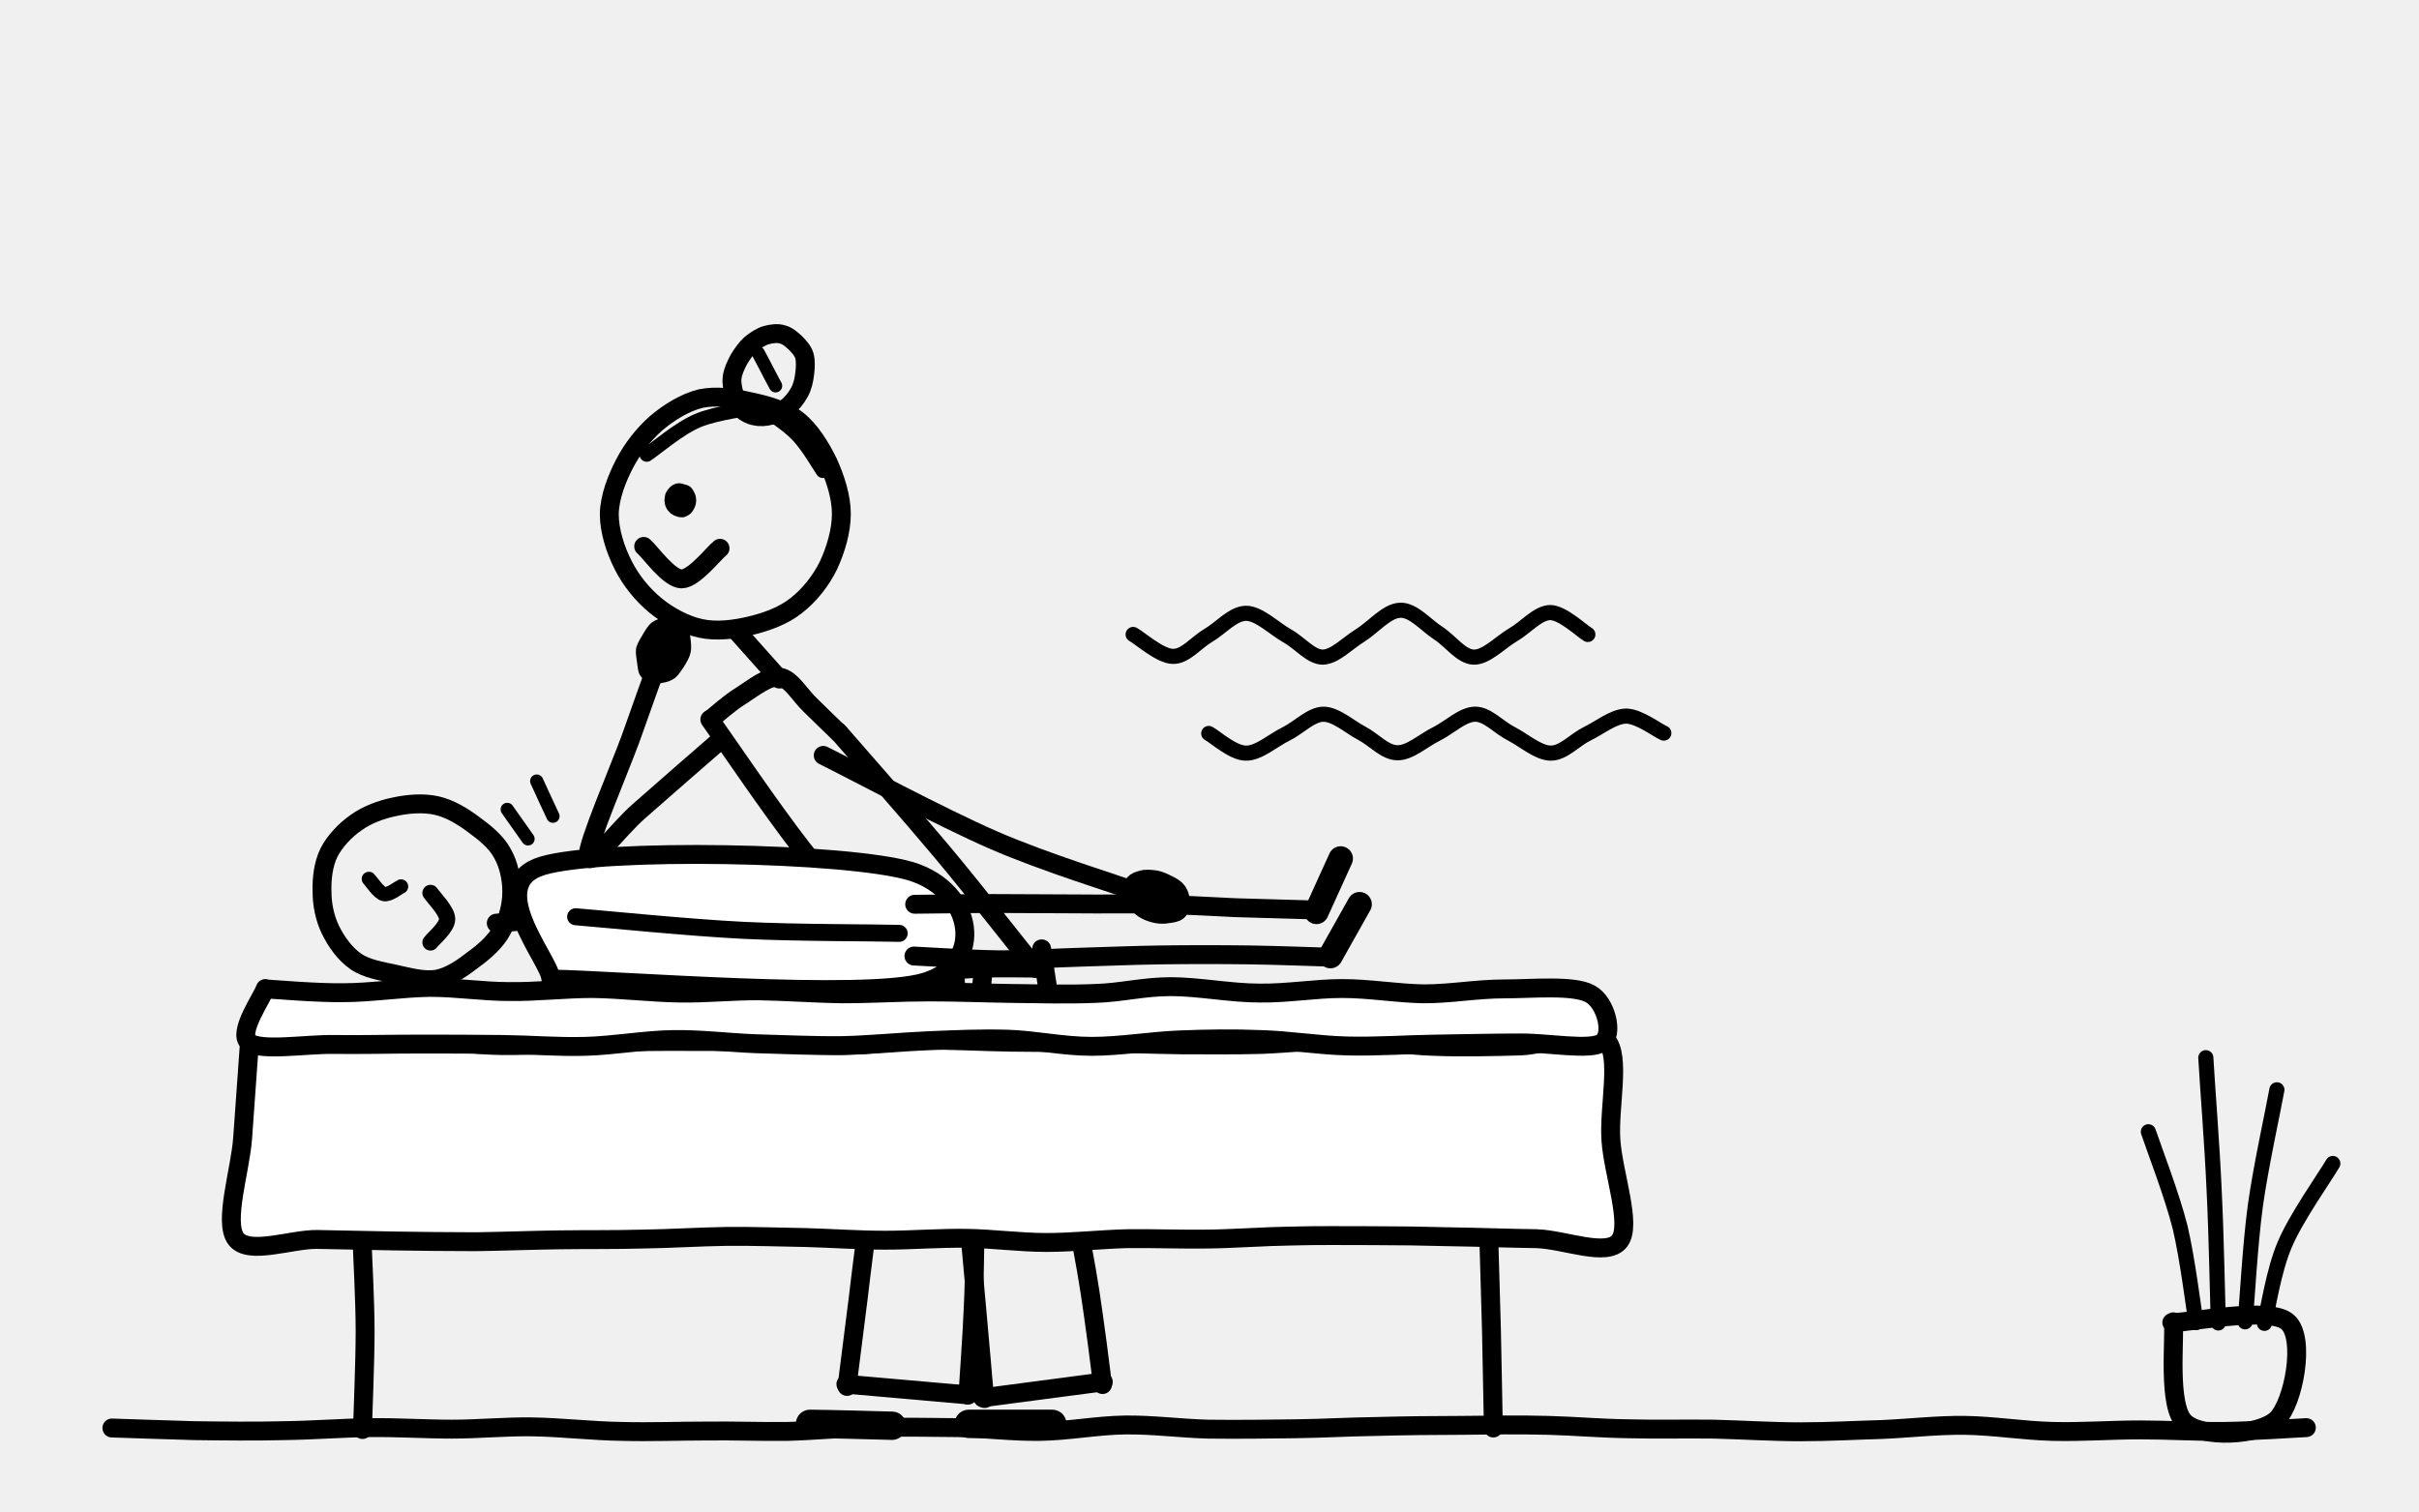
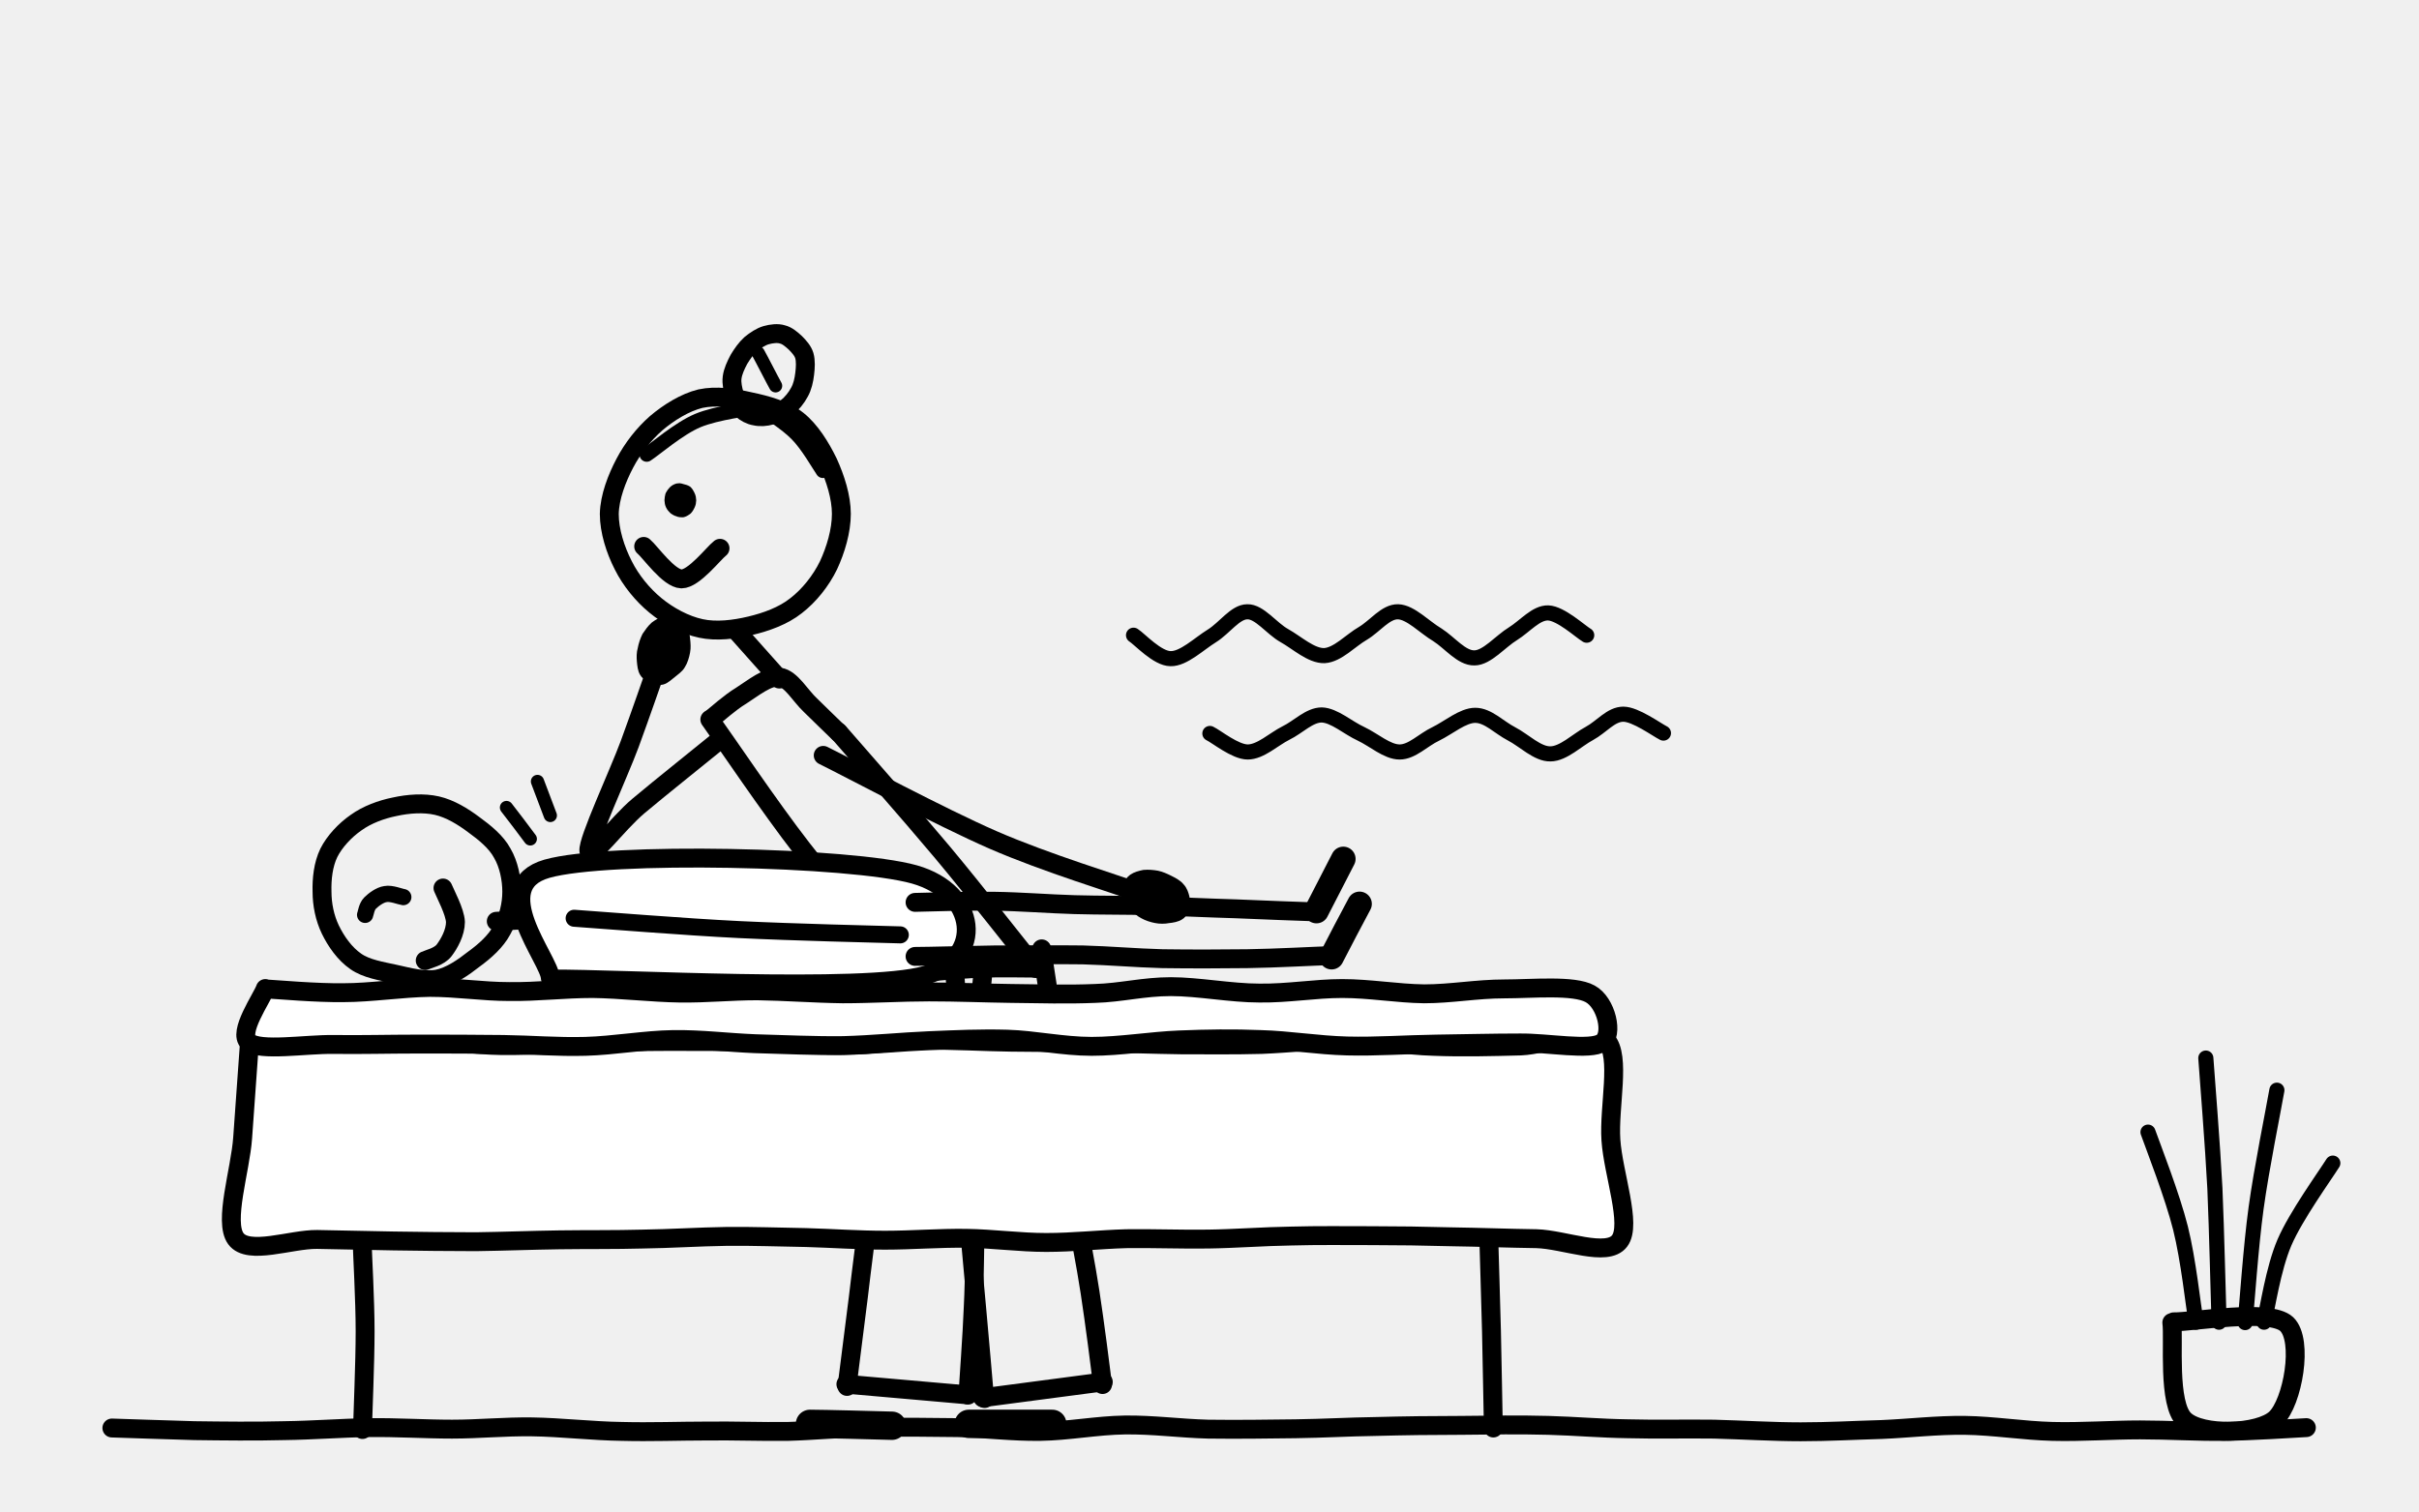
<svg xmlns="http://www.w3.org/2000/svg" viewBox="0 0 640 400" role="img">
  <g fill="none" stroke="currentColor" stroke-width="5" stroke-linecap="round" stroke-linejoin="round">
    <path d="M29.6 377.9C33.2 378 43.8 378.4 51.4 378.6C59 378.7 67.5 378.8 75.2 378.6C82.9 378.5 90.2 377.9 97.6 377.8C105 377.7 112.4 378.2 119.6 378.2C126.8 378.2 133.3 377.5 140.8 377.6C148.3 377.7 156.8 378.7 164.5 378.8C172.2 379 179.6 378.7 186.9 378.7C194.3 378.6 201.3 378.9 208.5 378.8C215.6 378.6 222.4 377.9 229.9 377.8C237.4 377.6 245.9 377.7 253.4 377.8C261 378 267.8 378.9 275.2 378.8C282.6 378.7 290.2 377.2 297.6 377.1C305 377 312.1 378 319.6 378.2C327.1 378.3 335.4 378.2 342.8 378.1C350.2 378 356.6 377.6 363.9 377.5C371.2 377.3 379.1 377.2 386.7 377.2C394.3 377.1 402.2 377 409.6 377.2C416.9 377.4 423.4 378 430.7 378.1C438 378.3 445.9 378.1 453.5 378.2C461.1 378.4 469 378.9 476.4 378.9C483.8 378.9 490.5 378.5 497.8 378.3C505 378 512.4 377.1 519.9 377.2C527.4 377.3 535.3 378.6 543 378.8C550.7 379 558.6 378.4 566.2 378.4C573.8 378.4 581.3 378.9 588.6 378.8C595.9 378.7 606.6 378 610.2 377.8" />
    <path d="M222.6 136C222.6 140.5 221.1 145.5 219.2 149.6C217.2 153.7 214.1 157.6 210.6 160.3C207.2 163 202.7 164.6 198.5 165.6C194.3 166.6 189.5 167.2 185.4 166.3C181.2 165.4 176.8 163 173.4 160.2C170 157.4 166.9 153.6 164.9 149.6C162.8 145.5 161.2 140.5 161.2 136C161.3 131.5 163.2 126.6 165.3 122.6C167.4 118.6 170.3 114.9 173.6 112C176.9 109.2 181.2 106.5 185.3 105.5C189.5 104.6 194.2 105.3 198.5 106.3C202.8 107.2 207.6 108.5 211 111.2C214.4 113.9 217.1 118.3 219.1 122.4C221 126.6 222.6 131.5 222.6 136Z" />
    <path d="M211.5 103.8C210.7 105.3 209.5 106.8 208.2 107.8C207 108.8 205.5 109.5 204 109.9C202.6 110.3 201.1 110.4 199.8 110.1C198.5 109.9 197.2 109.2 196.2 108.3C195.3 107.4 194.7 105.9 194.3 104.5C193.9 103.1 193.5 101.4 193.7 99.9C193.9 98.3 194.7 96.6 195.5 95.1C196.4 93.6 197.4 92.2 198.6 91.1C199.8 90.1 201.3 89.1 202.7 88.7C204.1 88.3 205.8 88.1 207 88.5C208.3 88.8 209.4 89.8 210.4 90.7C211.4 91.7 212.4 92.8 212.8 94.1C213.2 95.5 213.1 97.3 212.9 98.9C212.7 100.6 212.3 102.4 211.5 103.8Z" />
    <path d="M200.6 93.4C201.4 94.8 204.4 100.7 205.2 102.1" stroke-width="3.5" />
    <path d="M201.1 107.6C198.3 108.2 189.6 109.2 184.6 111.3C179.6 113.4 173.4 118.8 171.1 120.3" stroke-width="3.8" />
    <path d="M201 107.5C202.6 108.7 208 112 210.8 114.9C213.6 117.7 216.6 123 217.7 124.6" stroke-width="3.8" />
    <path d="M182.7 132.4C182.7 132.8 182.6 133.3 182.4 133.7C182.2 134.1 182 134.5 181.7 134.8C181.4 135 181 135.3 180.6 135.4C180.2 135.4 179.8 135.4 179.4 135.2C179 135.1 178.7 134.9 178.4 134.7C178.1 134.4 177.8 134.1 177.6 133.7C177.4 133.3 177.3 132.8 177.3 132.4C177.3 132 177.4 131.5 177.5 131.1C177.7 130.7 178 130.3 178.3 130C178.6 129.7 179 129.5 179.4 129.4C179.8 129.3 180.2 129.5 180.6 129.6C181 129.7 181.4 129.8 181.7 130C182 130.3 182.2 130.7 182.4 131.1C182.6 131.5 182.7 132 182.7 132.4Z" fill="currentColor" stroke-width="3" />
    <path d="M190.5 145.1C188.8 146.4 183.6 153.2 180.3 153.2C176.9 153.1 172 146 170.3 144.6" />
    <path d="M194.7 166.8C196.6 168.9 204.2 177.5 206.2 179.7" />
    <path d="M188.3 190.1C189.6 189.1 193.1 185.9 196.1 184.1C199.1 182.2 203.2 178.8 206.3 179.2C209.3 179.6 211.8 184.2 214.4 186.6C217 189.1 220.6 192.7 221.9 193.9" />
    <path d="M187.8 190.4C191.9 196.1 203.5 213.4 212.2 224.6C220.9 235.9 235.6 252.5 240.3 258" />
    <path d="M221.8 193.7C226.4 199 240.5 215 249.3 225.5C258 235.9 269.9 251.2 274.1 256.3" />
    <path d="M239.9 257.7C242.9 257.5 252.1 256.6 257.8 256.3C263.6 256 271.5 256.2 274.3 256.2" />
    <path d="M217.8 199.9C225.3 203.6 248.8 216.2 262.8 222.3C276.8 228.4 295.4 234 301.9 236.4" />
    <path d="M313.2 239.9C313 240.7 312.7 241.6 312 242C311.3 242.5 310.1 242.7 309.1 242.8C308.1 243 306.9 243 305.9 242.8C304.8 242.6 303.6 242.2 302.7 241.7C301.7 241.2 300.9 240.4 300.2 239.7C299.5 239 298.7 238.1 298.4 237.3C298.1 236.5 298.2 235.5 298.4 234.7C298.7 234 299.2 233.2 299.9 232.7C300.6 232.2 301.7 231.9 302.7 231.7C303.8 231.6 305 231.7 306.1 231.9C307.1 232.1 308.2 232.6 309.2 233.1C310.2 233.6 311.4 234.2 312 235C312.7 235.7 313 236.7 313.2 237.5C313.4 238.3 313.4 239.2 313.2 239.9Z" fill="currentColor" stroke-width="3" />
    <path d="M235.8 253.3C235.5 257 234.7 268.5 233.9 275.9C233.1 283.2 231.8 290.1 231.1 297.4C230.5 304.6 230.6 311.7 229.9 319.3C229.2 327 228 335.3 227.1 343.2C226.1 351.1 224.6 362.9 224.1 366.9" />
    <path d="M260.3 254.9C260 258.5 258.7 269.5 258.6 276.7C258.4 284 259.4 290.9 259.4 298.4C259.3 305.9 258.4 313.7 258.1 321.6C257.8 329.4 257.9 337.8 257.5 345.7C257.2 353.6 256.3 365.3 256.1 369.2" />
    <path d="M223.8 366.3C229.1 366.8 250.4 368.6 255.7 369.1" />
    <path d="M236 377.3C232.4 377.2 217.9 376.8 214.3 376.8" stroke-width="7.5" />
    <path d="M252.3 252.7C252.6 256.6 253.3 268.2 253.8 275.7C254.3 283.2 254.8 290.3 255.2 297.9C255.6 305.6 255.7 313.4 256.2 321.4C256.8 329.5 257.7 338.1 258.4 346.2C259.1 354.3 260.2 366.1 260.5 370.1" />
    <path d="M275.6 251.1C276.2 255 278.1 267 278.9 274.4C279.8 281.7 279.8 287.8 280.8 295.2C281.7 302.7 283.1 311.5 284.4 319.2C285.7 327 287.2 334.1 288.4 342C289.6 349.8 291.2 362.3 291.7 366.4" />
    <path d="M260 369.9C265.3 369.2 286.6 366.4 291.9 365.7" />
    <path d="M278.4 376.8C274.7 376.8 260 376.8 256.3 376.8" stroke-width="7.5" />
    <path d="M95.8 328.1C95.9 332.2 96.6 344 96.6 352.3C96.6 360.7 96 374 95.9 378.3" />
    <path d="M393.9 327.9C394 332 394.4 343.9 394.6 352.2C394.8 360.5 395 373.6 395.1 377.9" />
    <path d="M66.2 276.2C69.8 276.2 80.8 276.3 88.1 276.1C95.5 276 102.9 275.2 110.4 275.3C117.8 275.4 125.3 276.6 132.8 276.7C140.4 276.8 148.5 276.1 155.9 276C163.3 275.8 169.8 275.6 177.1 275.6C184.5 275.6 192.4 275.6 200.2 275.8C207.9 276 216.1 276.7 223.5 276.6C230.9 276.6 237.4 275.4 244.8 275.3C252.1 275.2 260.1 275.7 267.5 275.8C275 275.9 282 275.9 289.5 276C297 276.1 305.1 276.4 312.5 276.5C319.8 276.5 326.3 276.6 333.8 276.4C341.3 276.1 350 275.1 357.5 275.2C365.1 275.3 371.9 276.7 379.3 276.9C386.8 277.2 394.7 277 402.3 276.8C409.9 276.5 421 271.2 425 275.3C428.9 279.5 425.6 292.9 426.2 301.7C426.8 310.6 431.8 324.1 428.5 328.4C425.2 332.8 413.9 328 406.5 327.8C399.1 327.7 391.3 327.4 384 327.3C376.7 327.1 369.8 327 362.8 327C355.7 327 348.8 326.9 341.6 327.1C334.4 327.2 326.8 327.8 319.6 327.9C312.3 328 305.2 327.7 298 327.8C290.9 328 283.9 328.8 276.8 328.8C269.8 328.8 262.7 327.8 255.6 327.7C248.5 327.6 241.2 328.2 234.2 328.2C227.1 328.2 220.3 327.7 213.3 327.5C206.2 327.4 199.2 327.1 192 327.2C184.8 327.3 177.4 327.8 170 327.9C162.7 328.1 155.4 328 148.1 328.1C140.7 328.2 133.3 328.5 125.9 328.6C118.6 328.6 111.1 328.5 104.1 328.4C97.1 328.3 90.9 328.1 83.9 328C77 327.9 65.7 332.3 62.4 327.8C59.1 323.3 63.6 309.7 64.2 301.1C64.8 292.4 65.7 280.1 66 275.9" fill="#fff" />
    <path d="M70.2 261.7C73.7 261.9 83.7 262.8 90.9 262.7C98.1 262.7 106.4 261.4 113.7 261.3C121 261.3 127.6 262.4 134.8 262.4C142 262.5 149.4 261.6 156.8 261.6C164.3 261.7 172.6 262.7 179.8 262.8C187.1 262.9 193.2 262.2 200.4 262.2C207.6 262.3 215.4 262.9 223 263C230.5 263 238.4 262.5 245.8 262.5C253.3 262.5 260.2 262.8 267.5 262.9C274.9 263 282.6 263.2 289.7 262.9C296.7 262.7 302.5 261.1 309.8 261.1C317 261.1 325.7 262.8 333.2 262.8C340.8 262.9 347.9 261.6 355.1 261.6C362.4 261.6 369.6 262.9 376.8 263C383.9 263 390.7 261.7 398 261.7C405.3 261.7 416.4 260.6 420.7 263C425 265.3 427 273.8 423.9 275.9C420.8 278.1 409.4 275.9 402.1 276C394.8 276 387.6 276.2 379.9 276.3C372.3 276.4 364.1 277 356.4 276.8C348.6 276.6 341 275.3 333.6 275.1C326.2 274.8 319.4 274.9 312 275.2C304.5 275.5 296.4 276.9 288.8 276.9C281.2 276.9 273.6 275.2 266.5 275C259.3 274.8 253 275.1 245.8 275.4C238.6 275.7 230.8 276.5 223.1 276.7C215.5 276.8 207.3 276.4 199.8 276.2C192.3 275.9 185.6 275 178.1 275.1C170.7 275.2 162.4 276.7 154.9 276.9C147.4 277.1 140.6 276.5 133.2 276.4C125.7 276.3 117.8 276.3 110.3 276.3C102.8 276.3 95.6 276.5 88.2 276.4C80.8 276.3 68.8 278.3 65.8 275.8C62.8 273.3 69.4 264 70.2 261.6" fill="#fff" />
    <path d="M135.4 236C135.4 239.4 134.5 243.1 132.8 246.1C131.2 249.1 128.3 251.7 125.4 253.8C122.6 256 119.2 258.4 115.7 259.1C112.2 259.7 108.2 258.6 104.6 257.8C101 257 96.9 256.4 94.1 254.4C91.2 252.4 88.9 249.1 87.4 246C85.9 242.9 85.2 239.3 85.2 236C85.1 232.6 85.5 228.8 87 225.7C88.5 222.7 91.3 219.7 94.2 217.7C97.1 215.6 100.9 214.2 104.4 213.5C108 212.7 112.1 212.4 115.6 213.2C119.1 214 122.5 216.1 125.3 218.2C128.2 220.3 131.3 222.8 132.9 225.8C134.6 228.7 135.4 232.6 135.4 236Z" />
-     <path d="M97.6 232.6C98.3 233.3 100.2 236.3 101.6 236.6C103 236.9 105.4 234.9 106.1 234.6" stroke-width="3.8" />
-     <path d="M113.9 236.3C114.7 237.5 118.3 241.1 118.3 243.2C118.3 245.4 114.7 248.3 113.9 249.4" stroke-width="4.3" />
-     <path d="M131.3 244.3C133.8 244.1 143.8 243.3 146.3 243.1" />
-     <path d="M145.7 258.8C145.3 253.9 127.7 233.8 143.6 229.1C159.5 224.4 224.2 225.5 241.1 230.6C257.9 235.8 260.6 255.2 244.7 259.9C228.9 264.7 162.4 259.3 146 259.1" fill="#fff" />
-     <path d="M152.3 242.6C159.7 243.2 182.4 245.5 196.7 246.2C210.9 246.9 231 246.8 237.9 247" stroke-width="4.5" />
-     <path d="M241.8 253C245.6 253.2 257 253.9 264.4 254C271.8 254 279 253.5 286.1 253.3C293.3 253.1 299.8 252.8 307.2 252.7C314.6 252.6 323 252.6 330.5 252.7C337.9 252.8 348.2 253.2 351.8 253.3" />
-     <path d="M242 239.3C245.5 239.3 255.7 239.1 262.8 239.1C269.9 239.1 277.6 239.2 284.8 239.2C291.9 239.3 298.5 239.1 305.5 239.3C312.5 239.4 319.7 239.9 326.7 240.2C333.8 240.4 344.2 240.7 347.7 240.8" />
-     <path d="M352 253C353.3 250.7 358.4 241.6 359.7 239.3" stroke-width="6.5" />
-     <path d="M348.3 241.3C349.4 238.9 353.6 229.6 354.7 227.2" stroke-width="6.5" />
-     <path d="M190.3 196.1C186.7 199.2 174.8 209.6 169 214.7C163.2 219.8 156 229.9 155.6 226.6C155.3 223.4 163.8 203.8 166.9 195.3C169.9 186.8 172.7 179 173.9 175.7" />
-     <path d="M178.5 164.7C179.3 164.9 180 165.5 180.5 166.3C180.9 167 181.1 168.2 181.2 169.2C181.3 170.2 181.5 171.4 181.2 172.5C181 173.5 180.3 174.6 179.7 175.6C179.1 176.5 178.4 177.6 177.7 178.2C176.9 178.8 176 179.1 175.1 179.2C174.3 179.4 173.4 179.6 172.6 179.4C171.9 179.2 171.1 178.7 170.6 177.9C170.2 177.2 170.2 176 170 174.9C169.9 173.9 169.6 172.8 169.8 171.7C170.1 170.7 170.8 169.6 171.4 168.6C172 167.6 172.6 166.5 173.4 165.9C174.2 165.3 175.1 165.1 176 164.9C176.8 164.7 177.8 164.5 178.5 164.7Z" fill="currentColor" stroke-width="3" />
-     <path d="M139.7 222C138.8 220.7 135.1 215.5 134.2 214.2" stroke-width="3.5" />
-     <path d="M146.3 216C145.6 214.5 142.7 208.3 142 206.7" stroke-width="3.5" />
-     <path d="M299.8 167.9C301.5 168.8 307 173.7 310.3 173.7C313.6 173.8 316.4 170.1 319.6 168.2C322.9 166.3 326.2 162.3 329.7 162.3C333.1 162.3 337.2 166.4 340.6 168.3C344 170.2 346.8 173.9 350 173.9C353.2 173.8 356.4 170.3 359.8 168.2C363.2 166.1 366.9 161.6 370.4 161.5C373.9 161.3 377.3 165.5 380.6 167.6C383.8 169.7 386.6 173.8 389.9 173.9C393.2 174 396.9 170 400.3 168C403.6 166.1 406.8 162.2 410.1 162.1C413.4 162.1 418.4 166.9 420.1 167.9" stroke-width="4" />
-     <path d="M319.8 194.1C321.5 195 326.2 199.3 329.6 199.3C333 199.4 336.8 195.9 340.3 194.2C343.7 192.5 346.8 189.1 350.1 189C353.4 189 357 192.3 360.2 194C363.5 195.7 366.4 199.2 369.7 199.2C373 199.3 376.6 195.9 380.1 194.2C383.5 192.5 387 189 390.3 189C393.6 189 396.5 192.5 399.9 194.2C403.2 195.9 407 199.3 410.3 199.3C413.7 199.3 416.6 195.8 419.9 194.2C423.2 192.6 426.8 189.6 430.2 189.5C433.6 189.5 438.5 193.3 440.2 194" stroke-width="4" />
-     <path d="M574.6 350C579.8 350 600.7 345.6 605.3 349.9C610 354.1 606.9 371.1 602.4 375.6C597.8 380 582.5 380.7 578 376.4C573.4 372.1 575.5 354.2 575 349.8" />
-     <path d="M581 350C580.3 345.8 578.8 333.3 576.8 324.8C574.7 316.4 569.8 303.7 568.4 299.5" stroke-width="4" />
-     <path d="M586.9 350.1C586.7 344.2 586.4 326.7 585.8 315C585.3 303.3 583.9 285.7 583.6 279.9" stroke-width="4" />
-     <path d="M594 349.8C594.5 344.7 595.3 329.4 596.7 319.1C598.1 308.9 601.5 293.5 602.4 288.4" stroke-width="4" />
-     <path d="M599.1 350.2C600 346.7 601.5 336.3 604.5 329.3C607.5 322.2 615.1 311.5 617.2 307.9" stroke-width="4" />
+     <path d="M106.7 237.4C105.9 237.3 103.5 236.3 102 236.6C100.5 236.8 98.8 238.1 97.9 239C97 239.9 96.8 241.6 96.6 242.1" stroke-width="4.3" />
+     <path d="M117.2 235C117.8 236.5 120.4 241.3 120.5 244C120.5 246.8 118.8 249.8 117.5 251.5C116.2 253.2 113.3 253.8 112.5 254.2" />
+     <path d="M131.3 243.8C133.7 243.7 143.4 243.2 145.8 243" />
+     <path d="M145.6 258.8C145.5 254 128.7 234.5 144.7 229.9C160.8 225.3 225.2 226.7 241.9 231.4C258.6 236.1 260.7 253.5 244.8 258.1C228.8 262.7 162.7 258.9 146.3 259.1" fill="#fff" />
+     <path d="M151.9 243C159.2 243.5 181.2 245.3 195.6 246C210 246.7 231.1 247.2 238.2 247.4" stroke-width="4.5" />
+     <path d="M242.1 253.1C245.6 253.1 255.8 252.8 263.2 252.7C270.6 252.7 279.1 252.6 286.5 252.7C293.8 252.9 300.2 253.5 307.5 253.7C314.7 253.8 322.6 253.8 330 253.7C337.4 253.6 348.2 253 351.8 252.9" />
+     <path d="M242.1 238.8C245.6 238.7 256.1 238.4 263.1 238.5C270.2 238.6 277.4 239.2 284.3 239.4C291.3 239.6 297.6 239.5 304.7 239.7C311.8 239.9 319.7 240.3 326.9 240.5C334 240.8 344.2 241.2 347.7 241.3" />
+     <path d="M352.3 253.3C353.5 250.9 358.4 241.6 359.7 239.2" stroke-width="6.5" />
+     <path d="M348.3 241.1C349.5 238.8 354.2 229.6 355.4 227.3" stroke-width="6.5" />
+     <path d="M189.8 196.3C186.4 199.1 174.6 208.5 168.9 213.3C163.2 218.1 156.2 227.9 155.8 225.2C155.4 222.5 163.6 205 166.6 196.9C169.6 188.7 172.7 179.7 173.9 176.3" />
+     <path d="M178.4 165C179.1 165.3 179.9 165.7 180.4 166.4C180.8 167.1 181 168.2 181.1 169.3C181.2 170.3 181.3 171.4 181.1 172.4C180.9 173.5 180.5 174.9 179.9 175.8C179.4 176.7 178.4 177.3 177.6 178C176.8 178.6 175.9 179.5 175.1 179.7C174.3 179.9 173.5 179.5 172.7 179.2C172 178.9 171.1 178.6 170.7 177.9C170.2 177.2 170.1 176 170 175C169.9 173.9 169.9 172.8 170.2 171.8C170.4 170.7 170.8 169.5 171.3 168.5C171.9 167.6 172.6 166.6 173.4 165.9C174.2 165.3 175.2 164.7 176 164.6C176.8 164.4 177.7 164.7 178.4 165Z" fill="currentColor" stroke-width="3" />
+     <path d="M140.3 222C139.3 220.6 135.1 215.1 134 213.7" stroke-width="3.5" />
+     <path d="M145.6 215.8C145 214.3 142.8 208.3 142.2 206.8" stroke-width="3.5" />
+     <path d="M299.9 168.1C301.5 169.1 306.2 174.3 309.7 174.3C313.1 174.4 317.2 170.4 320.6 168.3C324 166.2 326.8 161.9 330 161.9C333.2 161.8 336.4 166.3 339.8 168.2C343.2 170.1 346.9 173.6 350.4 173.5C353.9 173.3 357.3 169.5 360.6 167.6C363.8 165.7 366.6 161.8 369.9 161.9C373.2 162 376.9 166 380.3 168C383.6 170.1 386.7 174.2 390.1 174.1C393.4 174.1 397 169.7 400.3 167.7C403.5 165.7 406.4 162.1 409.6 162.2C412.9 162.3 418.1 167.1 419.8 168.1" stroke-width="4" />
+     <path d="M320.1 194.1C321.8 194.9 326.8 199 330.1 199C333.5 199 337 195.6 340.2 194C343.5 192.4 346.4 189.2 349.7 189.2C353 189.3 356.6 192.6 360.1 194.2C363.5 195.8 367 199 370.3 199C373.6 199 376.5 195.8 379.9 194.2C383.2 192.6 387 189.3 390.3 189.3C393.7 189.3 396.6 192.5 399.9 194.2C403.2 195.9 406.8 199.6 410.2 199.5C413.6 199.5 417.3 195.8 420.5 194.1C423.8 192.3 426.2 189 429.5 189C432.7 189 438.3 193.1 440.1 194" stroke-width="4" />
+     <path d="M575.1 349.8C580.1 349.9 600.5 346.2 605 350.4C609.5 354.7 606.6 371.1 602.1 375.4C597.6 379.6 582.5 380 578 375.8C573.4 371.6 575.2 354.3 574.6 350" />
+     <path d="M581 349.9C580.3 345.7 579 333.4 576.9 325C574.8 316.6 569.8 303.8 568.3 299.6" stroke-width="4" />
+     <path d="M587.1 349.9C586.9 344 586.5 326.2 586 314.5C585.4 302.9 584 285.7 583.6 280" stroke-width="4" />
+     <path d="M594 350C594.5 344.9 595.5 329.9 596.9 319.7C598.3 309.4 601.5 293.7 602.4 288.5" stroke-width="4" />
+     <path d="M599 349.9C599.9 346.4 601.4 335.8 604.4 328.8C607.4 321.8 615 311.3 617.2 307.8" stroke-width="4" />
  </g>
</svg>
